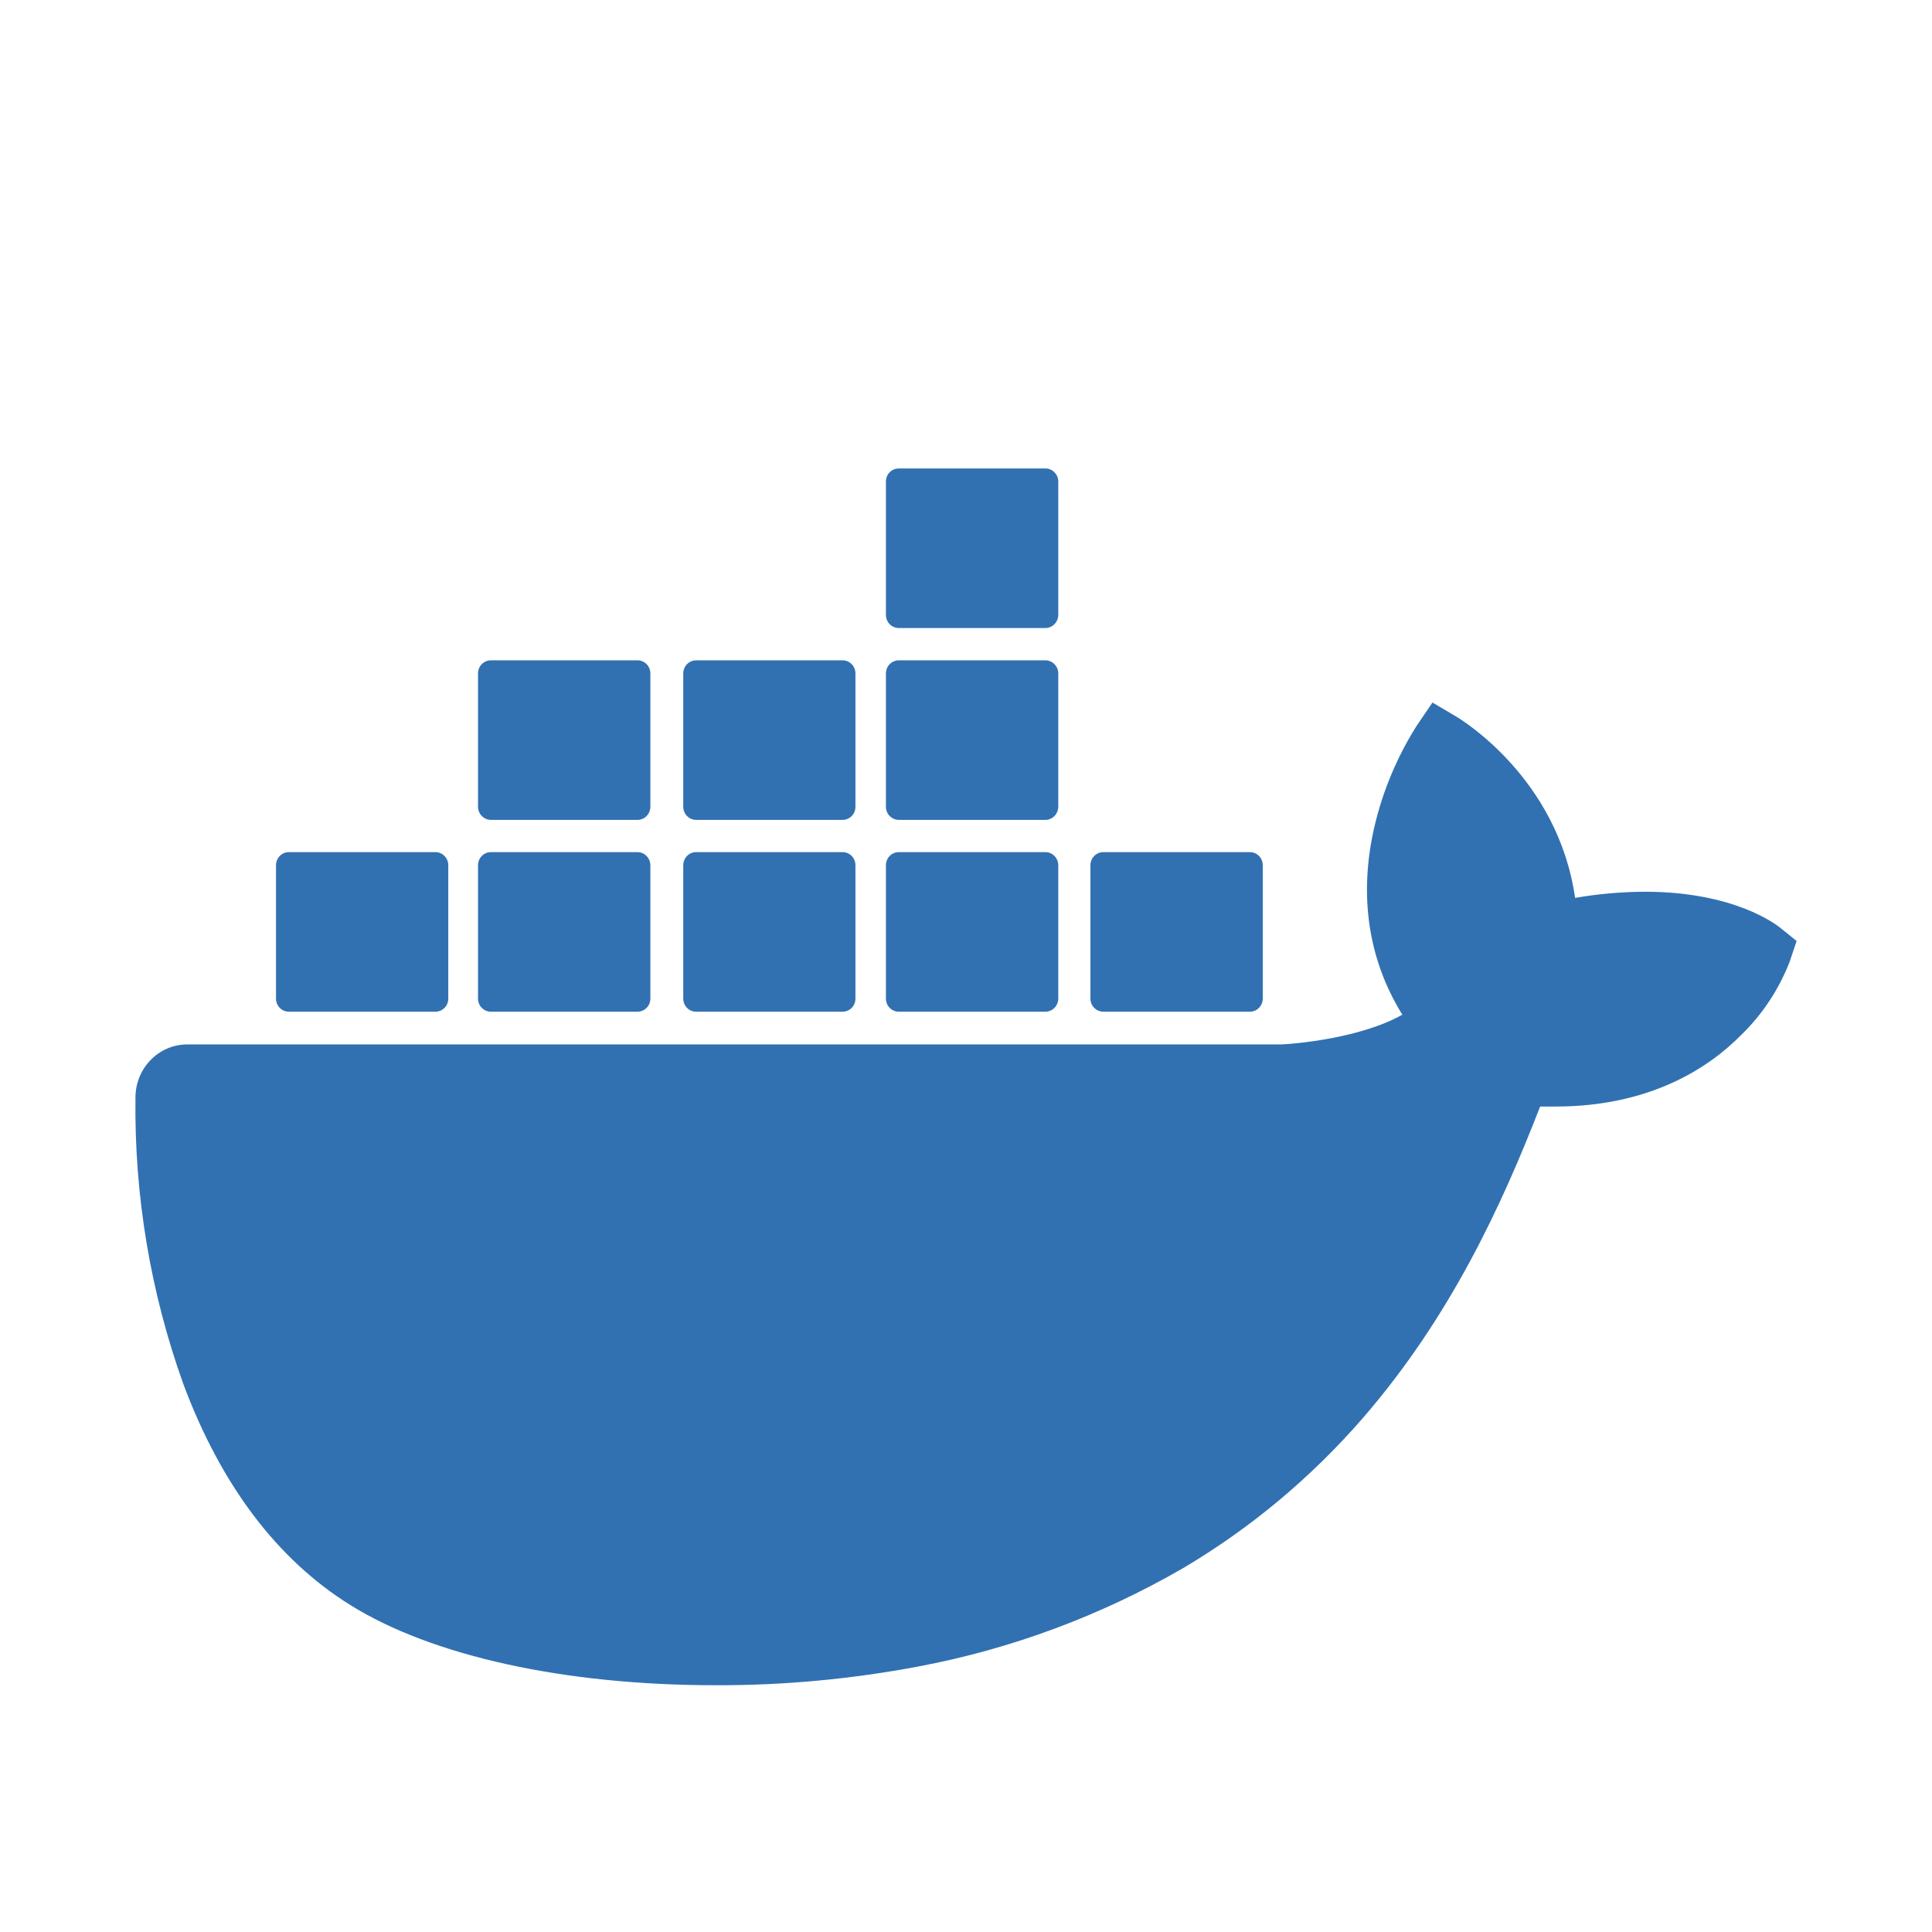
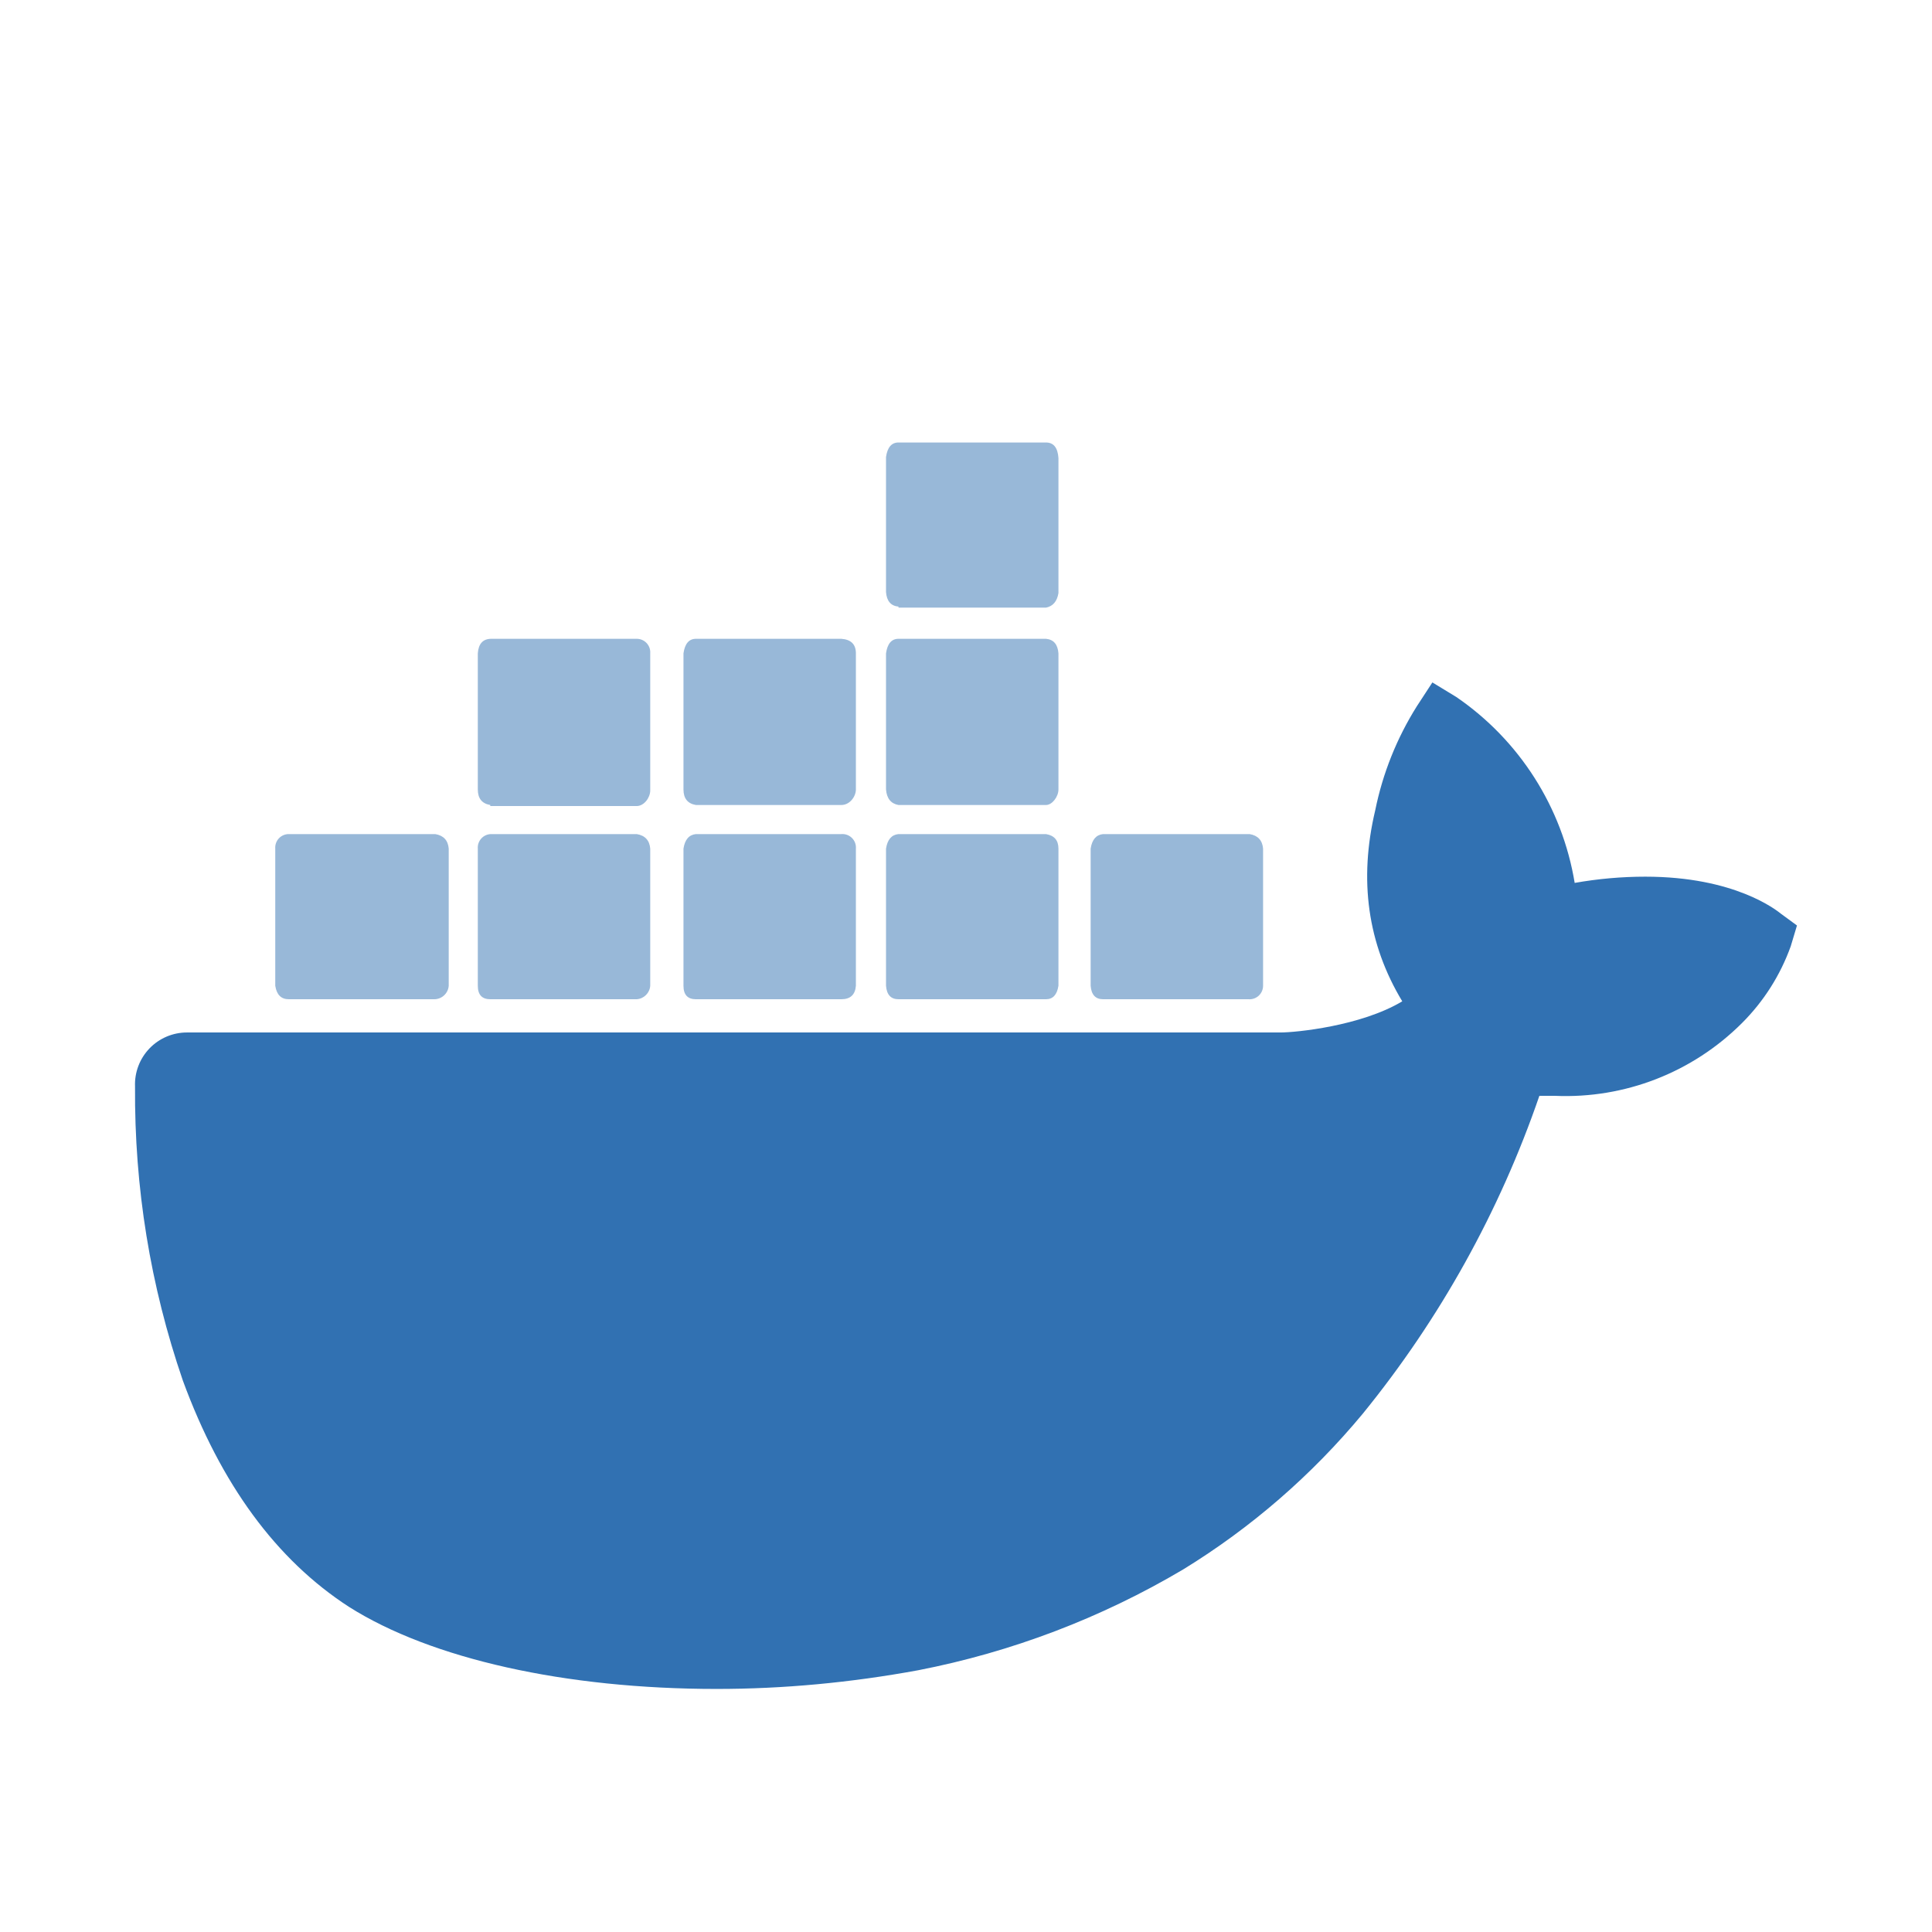
- <svg xmlns="http://www.w3.org/2000/svg" fill="none" viewBox="0.37 -0.64 23.26 23.26">
-   <path d="M21.803 10.53C21.748 10.486 21.242 10.096 20.174 10.096C19.892 10.097 19.611 10.122 19.333 10.17C19.126 8.724 17.955 8.019 17.902 7.987L17.616 7.818L17.427 8.096C17.191 8.469 17.018 8.881 16.917 9.313C16.726 10.138 16.842 10.913 17.253 11.576C16.757 11.858 15.961 11.928 15.8 11.934H2.626C2.282 11.934 2.003 12.218 2.001 12.569C1.985 13.748 2.181 14.919 2.578 16.025C3.032 17.24 3.707 18.135 4.585 18.682C5.57 19.298 7.169 19.649 8.982 19.649C9.8 19.652 10.618 19.576 11.423 19.424C12.542 19.214 13.619 18.814 14.609 18.242C15.425 17.76 16.16 17.146 16.784 16.425C17.828 15.219 18.449 13.876 18.912 12.682H19.096C20.239 12.682 20.942 12.215 21.329 11.824C21.587 11.575 21.788 11.271 21.918 10.934L22 10.689L21.803 10.53Z" fill="#3171B2" />
-   <path d="M3.847 11.54H5.613C5.698 11.54 5.767 11.47 5.767 11.383V9.778C5.767 9.691 5.699 9.62 5.614 9.619C5.613 9.619 5.613 9.619 5.613 9.619H3.847C3.762 9.619 3.693 9.69 3.693 9.777V9.778V11.383C3.693 11.47 3.762 11.54 3.847 11.54V11.54Z" fill="#3171B2" />
-   <path d="M6.28 11.54H8.045C8.131 11.54 8.2 11.47 8.2 11.383V9.778C8.2 9.691 8.131 9.62 8.046 9.619C8.046 9.619 8.046 9.619 8.045 9.619H6.28C6.194 9.619 6.125 9.69 6.125 9.778V11.383C6.125 11.47 6.195 11.54 6.28 11.54" fill="#3171B2" />
-   <path d="M8.75 11.54H10.515C10.6 11.54 10.669 11.47 10.669 11.383V9.778C10.67 9.691 10.601 9.62 10.516 9.619C10.516 9.619 10.515 9.619 10.515 9.619H8.75C8.665 9.619 8.596 9.69 8.596 9.777V9.778V11.383C8.596 11.47 8.665 11.54 8.75 11.54V11.54Z" fill="#3171B2" />
-   <path d="M11.191 11.54H12.956C13.041 11.54 13.11 11.47 13.111 11.383V9.778C13.111 9.69 13.041 9.619 12.956 9.619H11.191C11.105 9.619 11.036 9.69 11.036 9.777V9.778V11.383C11.036 11.47 11.105 11.54 11.191 11.54V11.54Z" fill="#3171B2" />
-   <path d="M6.28 9.231H8.045C8.131 9.23 8.2 9.16 8.2 9.073V7.467C8.2 7.381 8.131 7.31 8.045 7.31H6.28C6.195 7.31 6.125 7.38 6.125 7.467V9.073C6.125 9.16 6.195 9.23 6.28 9.231Z" fill="#3171B2" />
-   <path d="M8.75 9.231H10.515C10.601 9.23 10.669 9.16 10.669 9.073V7.467C10.669 7.381 10.6 7.31 10.515 7.31H8.75C8.665 7.31 8.596 7.381 8.596 7.467V9.073C8.596 9.16 8.665 9.23 8.75 9.231Z" fill="#3171B2" />
-   <path d="M11.191 9.231H12.956C13.041 9.23 13.11 9.16 13.111 9.073V7.467C13.11 7.38 13.041 7.31 12.956 7.31H11.191C11.105 7.31 11.036 7.381 11.036 7.467V9.073C11.036 9.16 11.105 9.23 11.191 9.231Z" fill="#3171B2" />
-   <path d="M11.191 6.921H12.956C13.041 6.921 13.11 6.85 13.111 6.763V5.157C13.11 5.07 13.041 5 12.956 5H11.191C11.105 5 11.036 5.07 11.036 5.157V6.763C11.036 6.85 11.105 6.921 11.191 6.921Z" fill="#3171B2" />
-   <path d="M13.653 11.54H15.418C15.503 11.54 15.572 11.47 15.573 11.383V9.778C15.573 9.69 15.504 9.619 15.418 9.619H13.653C13.568 9.619 13.498 9.69 13.498 9.777V9.778V11.383C13.498 11.47 13.568 11.54 13.653 11.54" fill="#3171B2" />
+ <svg xmlns="http://www.w3.org/2000/svg" viewBox="-1.3 -2.26 18.6 18.6">
+   <path fill="#3171B2" d="M15.85 6.54c-.05-.04-.45-.36-1.31-.36q-.34 0-.68.06a2.7 2.7 0 0 0-1.14-1.79l-.23-.14-.15.23a3 3 0 0 0-.4 1q-.24 1.01.26 1.84c-.4.24-1.03.3-1.17.3H.5a.5.5 0 0 0-.5.52q-.01 1.46.46 2.83.55 1.5 1.6 2.18c.79.5 2.08.79 3.54.79q.96 0 1.94-.18a8 8 0 0 0 2.55-.97 7 7 0 0 0 1.73-1.5 10 10 0 0 0 1.7-3.06h.15a2.4 2.4 0 0 0 1.8-.7 2 2 0 0 0 .47-.74l.06-.2z" />
+   <path fill="#3171B2" d="M1.48 7.36h1.4a.14.14 0 0 0 .14-.13V5.91q-.01-.12-.13-.14H1.48a.13.13 0 0 0-.13.14v1.32q.02.13.13.13m1.94 0h1.41a.14.14 0 0 0 .13-.13V5.91q-.01-.12-.13-.14h-1.4a.13.13 0 0 0-.13.14v1.32q0 .13.12.13m1.98 0h1.4q.13 0 .14-.13V5.91a.13.13 0 0 0-.14-.14H5.4q-.1.01-.12.14v1.32q0 .13.12.13m1.95 0h1.42q.1 0 .12-.13V5.91q0-.12-.12-.14H7.35q-.1.01-.12.14v1.32q.01.13.12.13M3.42 5.5h1.41c.07 0 .13-.08.13-.15V4.03a.13.13 0 0 0-.13-.14h-1.4q-.12 0-.13.14v1.31q0 .13.12.15m1.98 0h1.4c.08 0 .14-.08.14-.15V4.03q0-.13-.14-.14H5.4q-.1 0-.12.14v1.31q0 .13.12.15m1.95 0h1.42c.06 0 .12-.08.12-.15V4.03q-.01-.13-.12-.14H7.35q-.1 0-.12.14v1.31q.01.13.12.15m0-1.9h1.42q.1-.02.12-.14v-1.3Q8.88 2 8.77 2H7.35q-.1 0-.12.14v1.3q.01.13.12.14m1.97 3.78h1.4a.13.13 0 0 0 .14-.13V5.91q-.01-.12-.13-.14H9.32q-.1.01-.12.14v1.32q.01.13.12.13" opacity=".5" />
</svg>
